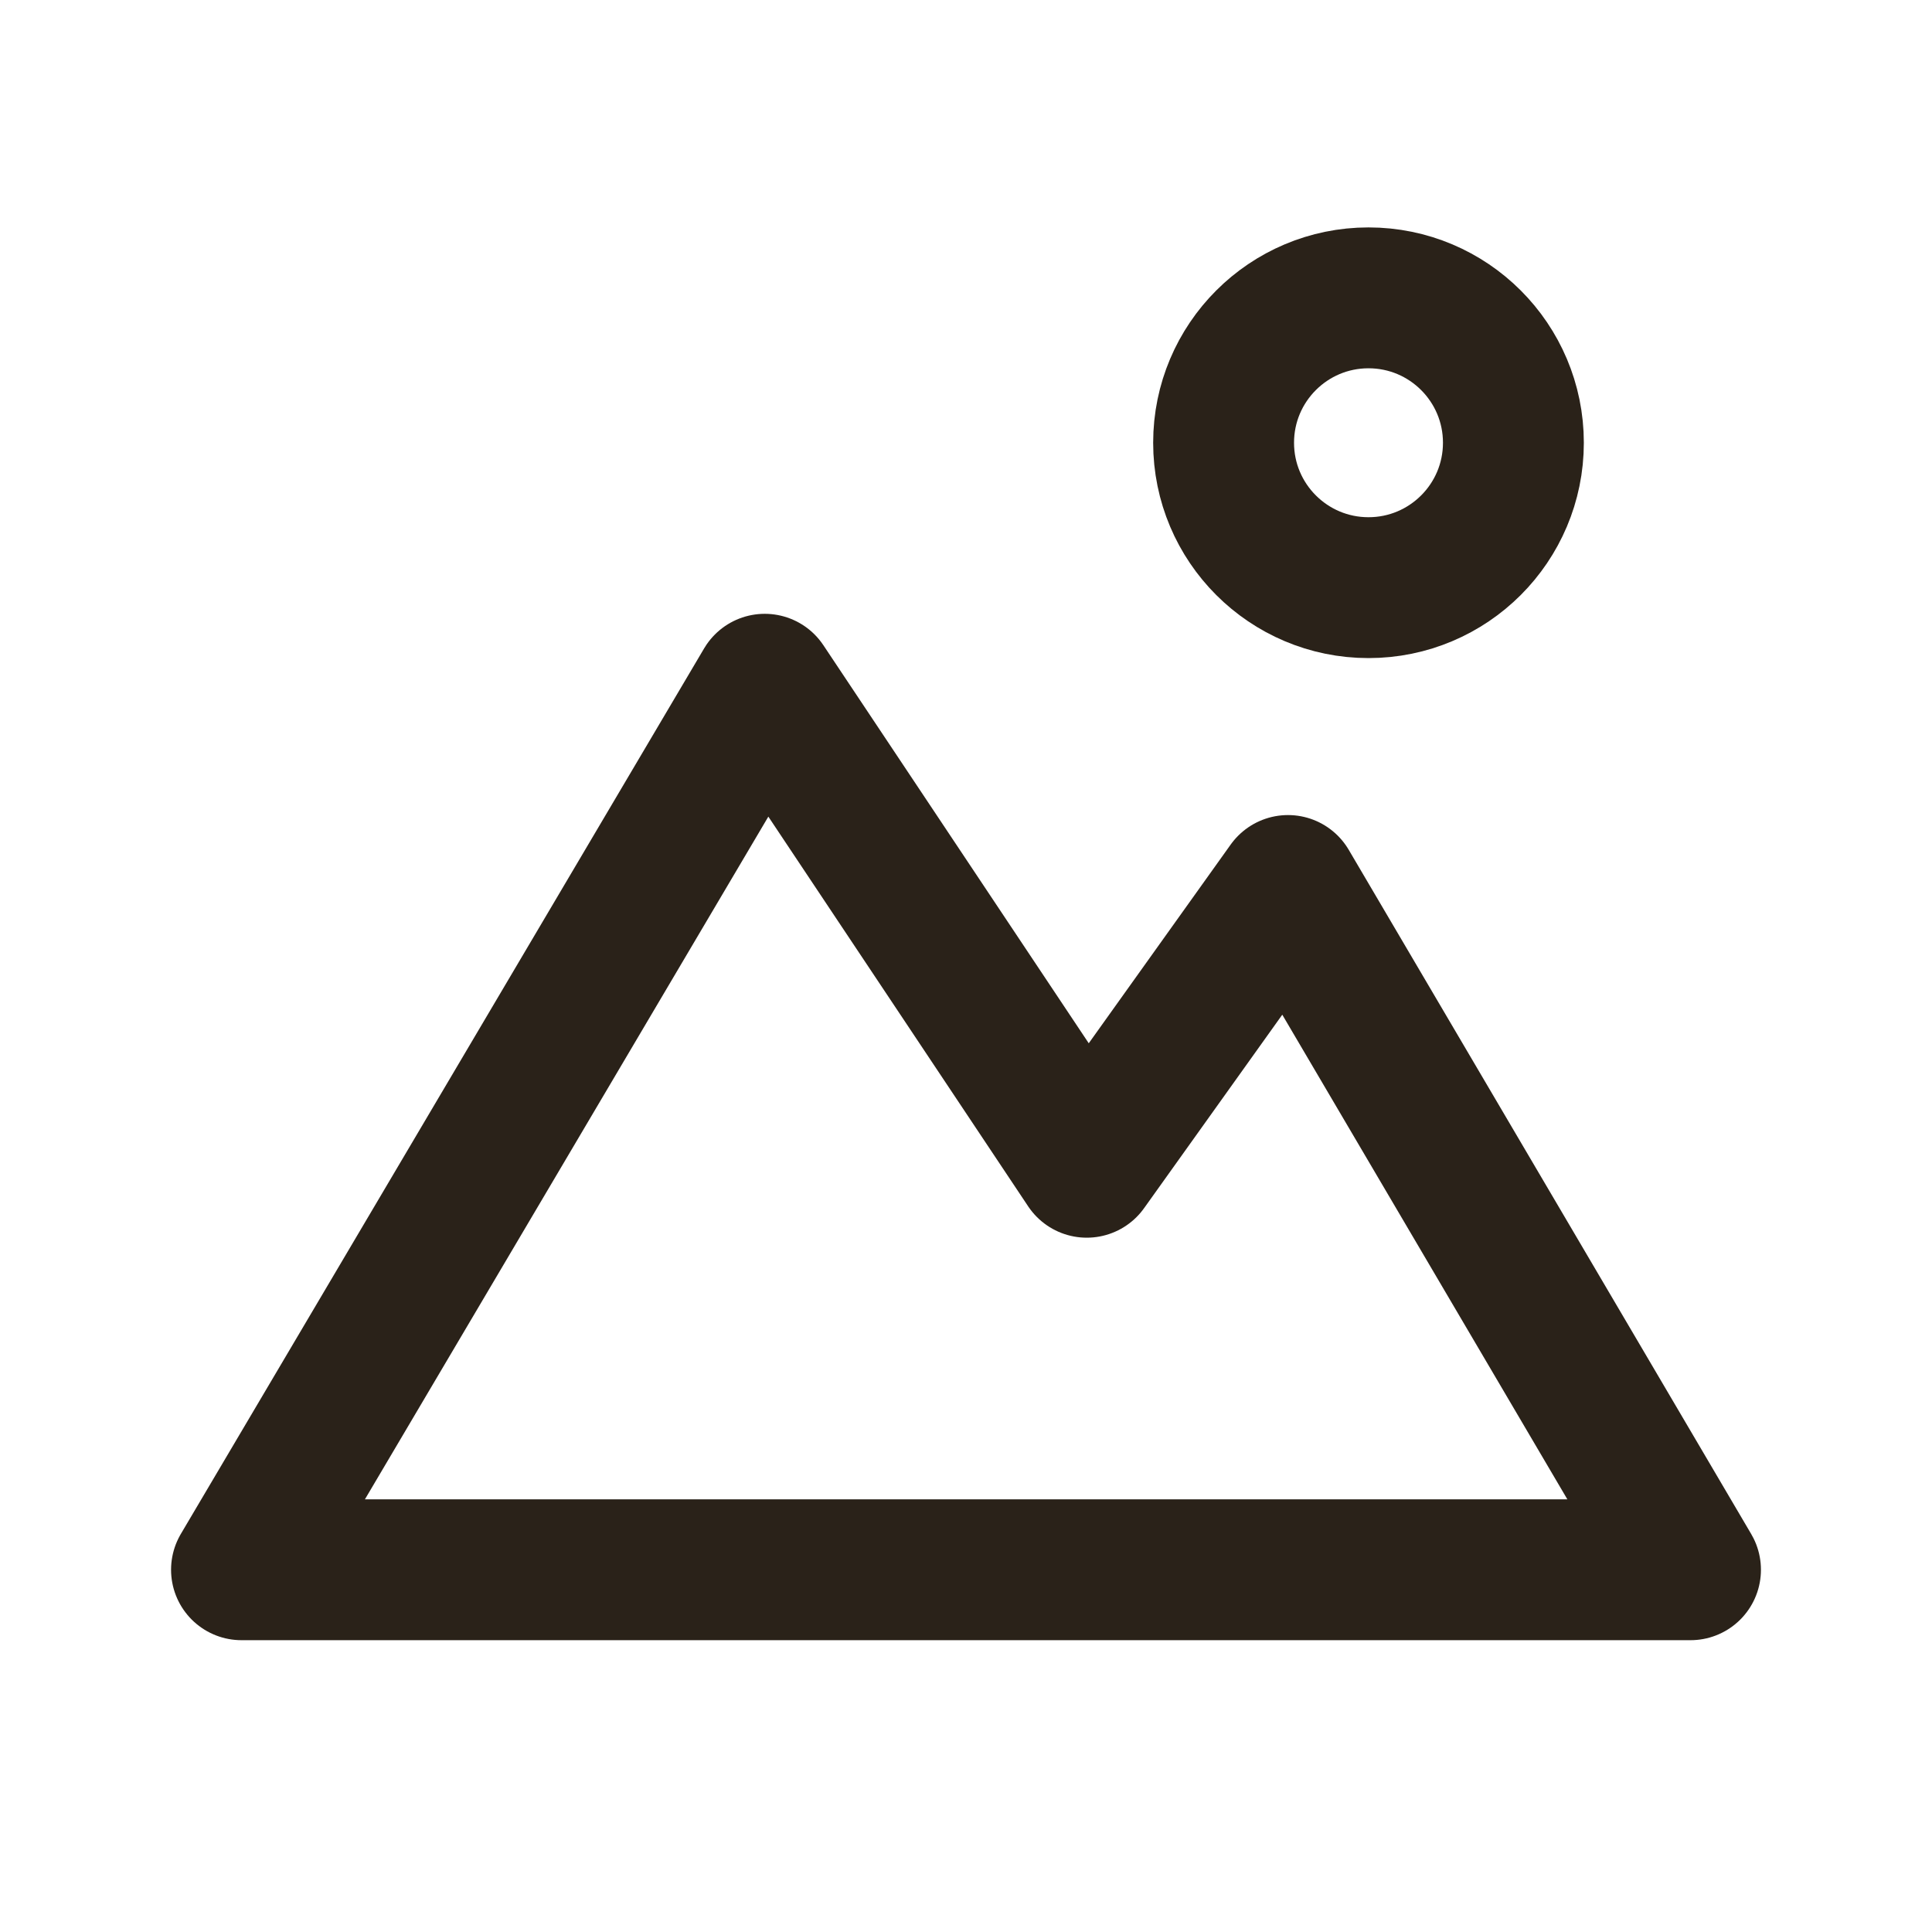
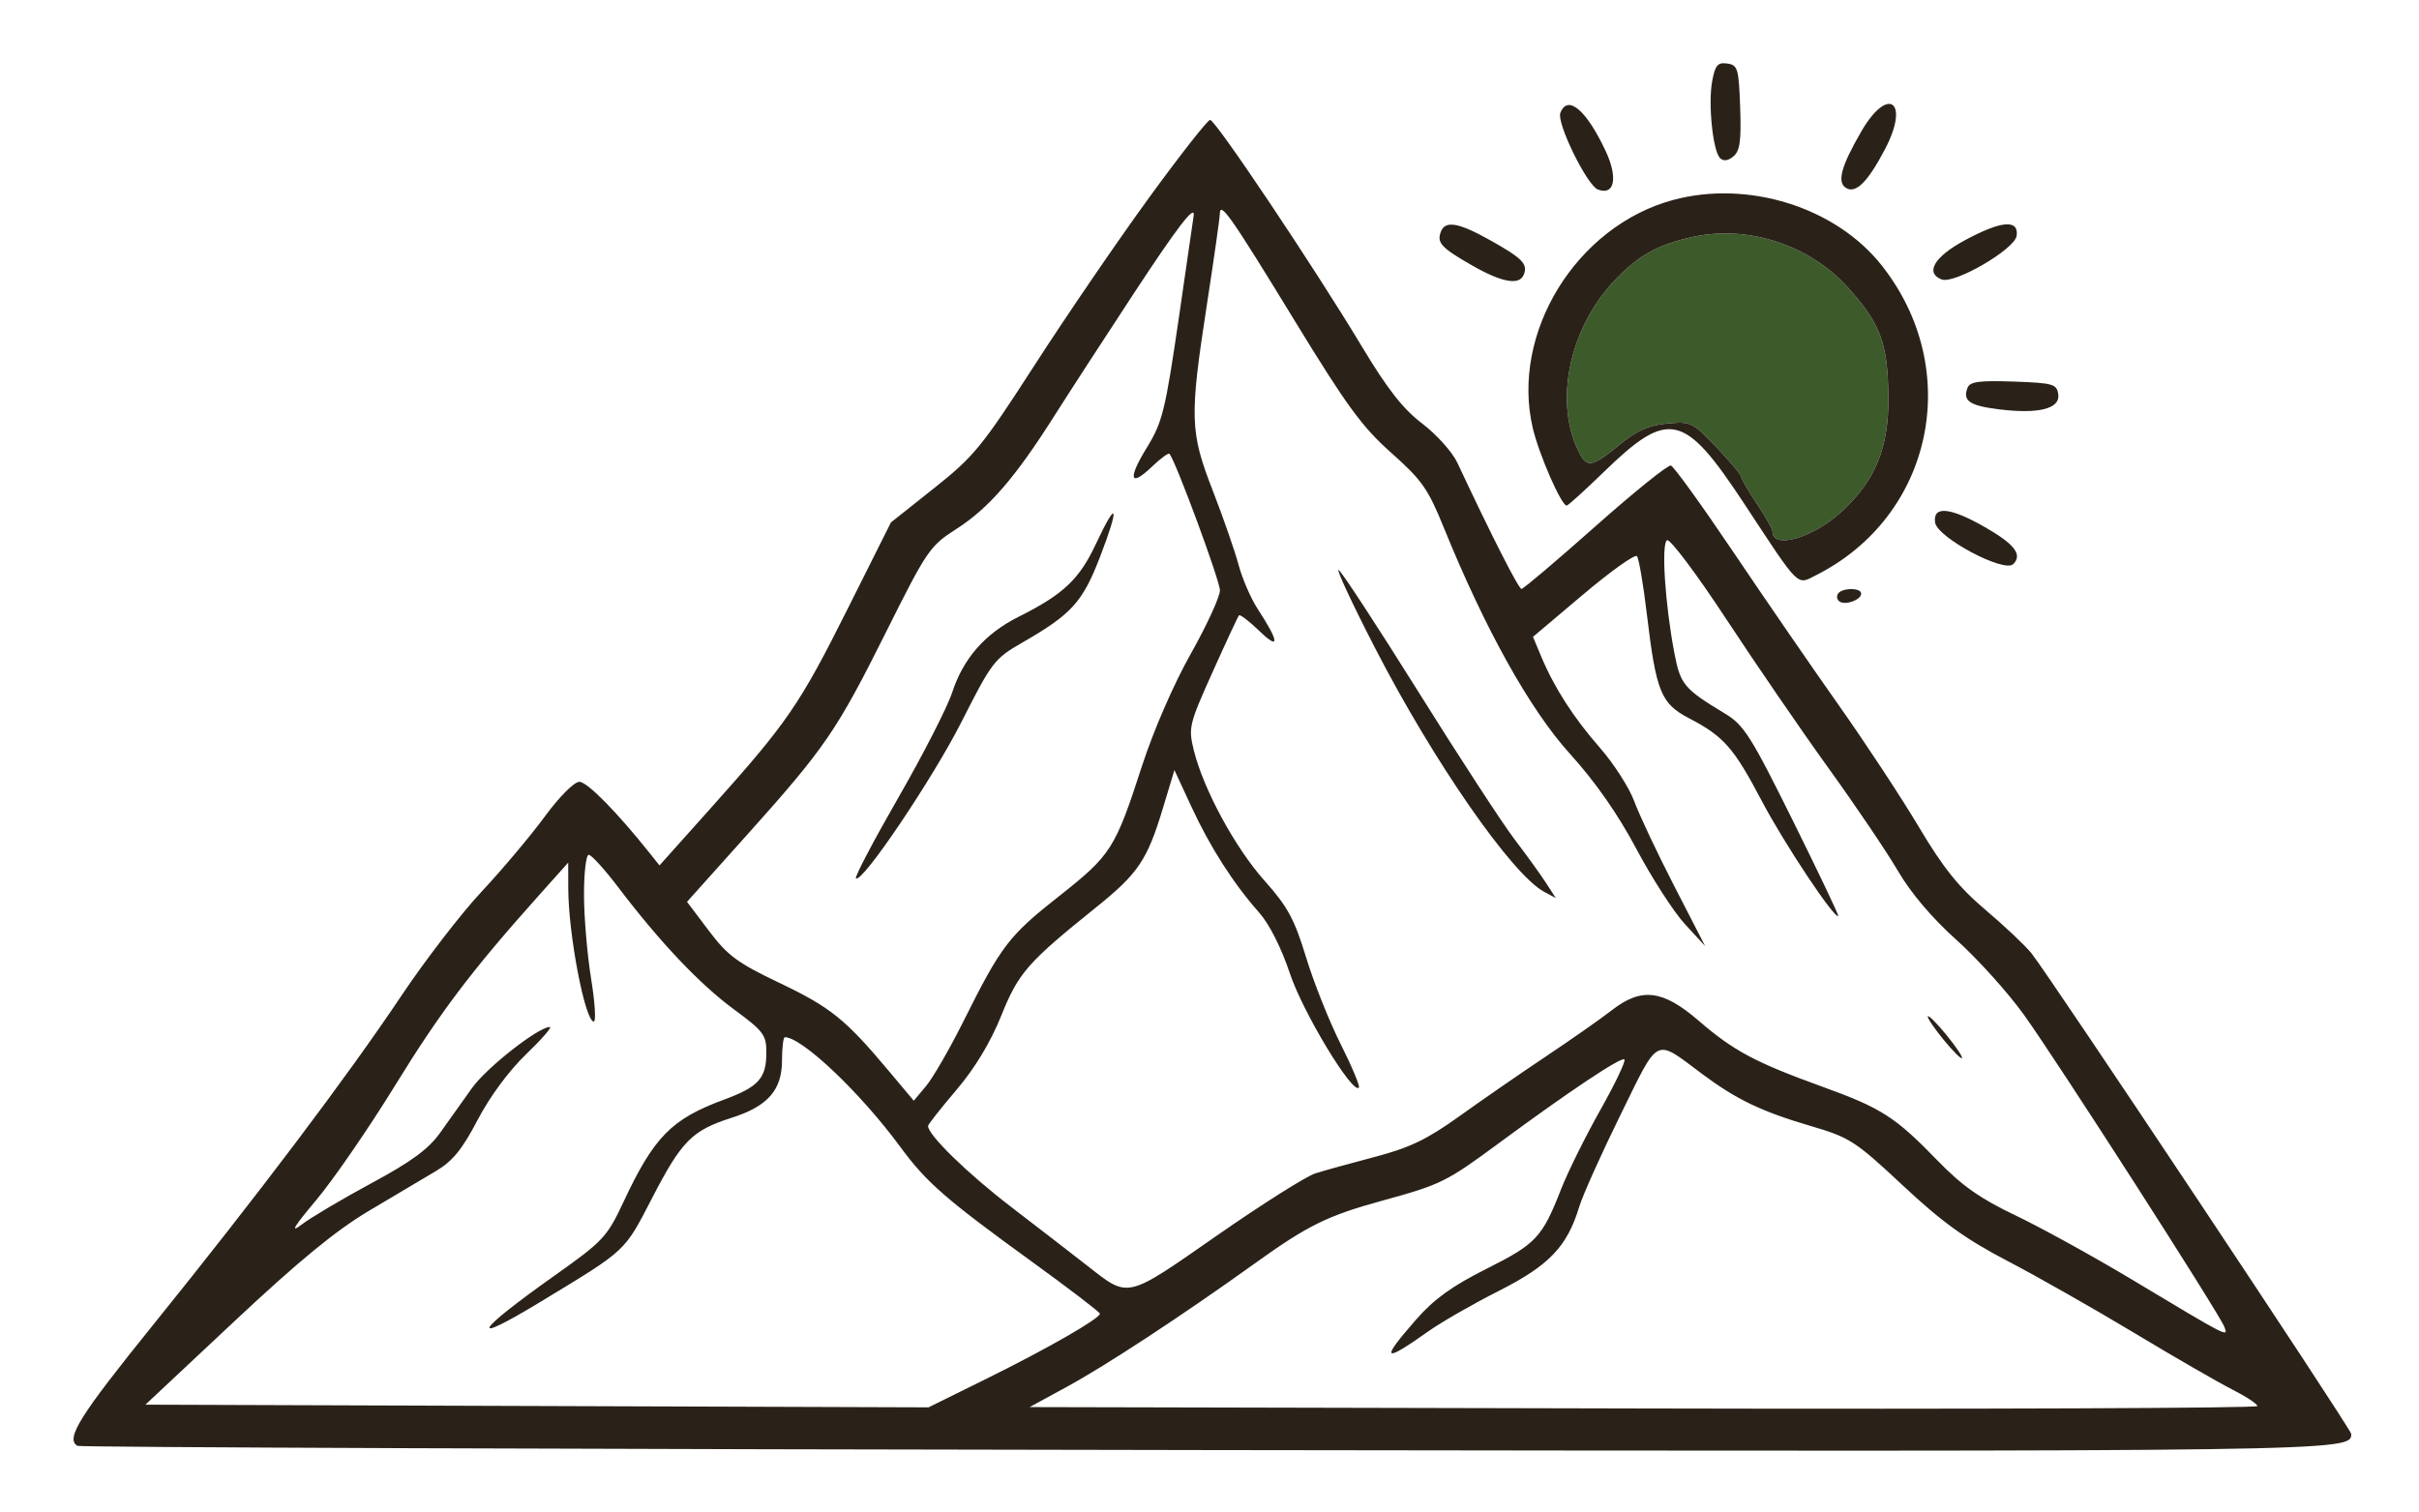
- <svg xmlns="http://www.w3.org/2000/svg" viewBox="0 0 24 24" width="24" height="24" fill="none" stroke="#2a2219" stroke-width="1.75" stroke-linecap="round" stroke-linejoin="round">
-   <path d="M3 19.5 9.5 8.5l4 6 2.5-3.5 5 8.5z" />
-   <circle cx="17" cy="5.5" r="1.8" />
+ <svg xmlns="http://www.w3.org/2000/svg" viewBox="0 0 460 290" width="48" height="30">
+   <path d="M 322.430 45.511 C 315.894 47.010, 312.259 49.041, 307.835 53.668 C 298.872 63.042, 295.939 77.543, 301.068 87.127 C 302.475 89.757, 303.548 89.504, 308.618 85.350 C 311.977 82.597, 314.232 81.592, 317.786 81.261 C 322.350 80.837, 322.651 80.982, 327.250 85.811 C 329.863 88.553, 332 91.115, 332 91.504 C 332 91.892, 333.350 94.210, 335 96.655 C 336.650 99.100, 338 101.501, 338 101.991 C 338 105.397, 345.585 103.273, 351.047 98.338 C 357.716 92.314, 360.348 85.900, 360.216 75.995 C 360.080 65.795, 358.714 62.123, 352.475 55.184 C 345.049 46.924, 333.076 43.070, 322.430 45.511" fill="#3d5a2a" fill-rule="evenodd" />
+   <path d="M 326.429 15.529 C 325.615 19.864, 326.536 28.936, 327.931 30.331 C 328.577 30.977, 329.459 30.864, 330.496 30.004 C 331.747 28.965, 332.016 27.006, 331.788 20.596 C 331.522 13.128, 331.330 12.476, 329.307 12.188 C 327.488 11.929, 326.997 12.500, 326.429 15.529 M 297.296 21.671 C 296.555 23.603, 302.414 35.561, 304.494 36.359 C 307.695 37.588, 308.396 34.117, 305.987 28.973 C 302.285 21.068, 298.687 18.045, 297.296 21.671 M 355.006 25.250 C 351.140 31.938, 350.324 34.964, 352.092 36.057 C 353.968 37.216, 356.274 34.918, 359.592 28.582 C 364.387 19.423, 360.153 16.346, 355.006 25.250 M 218.384 37.956 C 212.398 46.182, 202.550 60.592, 196.500 69.978 C 186.390 85.663, 184.828 87.577, 177.197 93.638 L 168.894 100.233 160.564 116.867 C 151.365 135.233, 149.071 138.577, 134.500 154.863 L 124.500 166.041 122.693 163.770 C 116.347 155.798, 110.638 150, 109.134 150 C 108.133 150, 105.282 152.865, 102.466 156.700 C 99.760 160.386, 94.328 166.842, 90.396 171.047 C 86.463 175.252, 79.515 184.274, 74.955 191.096 C 64.677 206.475, 47.376 229.414, 27.322 254.252 C 13.224 271.714, 10.551 275.986, 12.838 277.400 C 13.299 277.685, 110.611 278.049, 229.088 278.209 C 448.823 278.506, 449 278.503, 449 275.104 C 449 274.203, 391.161 187.256, 387.656 182.887 C 386.470 181.410, 382.499 177.659, 378.831 174.553 C 373.708 170.213, 370.756 166.541, 366.090 158.702 C 362.750 153.091, 355.851 142.599, 350.758 135.388 C 345.666 128.176, 336.550 114.925, 330.500 105.942 C 324.450 96.959, 319.050 89.476, 318.500 89.315 C 317.950 89.153, 311.425 94.412, 304 101.001 C 296.575 107.590, 290.207 112.985, 289.848 112.990 C 289.292 112.999, 284.034 102.654, 277.543 88.782 C 276.586 86.738, 273.562 83.363, 270.824 81.282 C 267.125 78.472, 264.147 74.673, 259.238 66.500 C 250.158 51.383, 231.159 23, 230.119 23 C 229.651 23, 224.370 29.730, 218.384 37.956 M 318.929 38.367 C 300.354 43.376, 287.719 63.925, 292.012 82.144 C 293.210 87.228, 297.487 97, 298.513 97 C 298.777 97, 301.972 94.108, 305.612 90.573 C 318.103 78.446, 321.024 79.105, 332.574 96.652 C 343.364 113.044, 342.576 112.262, 346.371 110.347 C 368.804 99.023, 374.742 70.876, 358.915 50.893 C 350.085 39.744, 333.311 34.490, 318.929 38.367 M 231.979 41.036 C 231.967 41.841, 230.848 49.700, 229.492 58.500 C 226.156 80.156, 226.242 82.850, 230.635 94.150 C 232.634 99.292, 234.856 105.685, 235.572 108.356 C 236.289 111.028, 237.947 114.853, 239.258 116.856 C 243.392 123.179, 243.521 124.885, 239.576 121.068 C 237.626 119.181, 235.861 117.831, 235.654 118.068 C 235.447 118.306, 233.162 123.212, 230.576 128.971 C 226.070 139.007, 225.921 139.631, 226.996 143.971 C 228.851 151.462, 234.927 162.666, 240.553 168.971 C 244.997 173.951, 246.282 176.322, 248.525 183.673 C 249.995 188.494, 252.982 195.986, 255.162 200.322 C 257.342 204.659, 258.911 208.423, 258.647 208.686 C 257.398 209.935, 247.895 194.190, 245.428 186.785 C 243.799 181.891, 241.484 177.302, 239.542 175.111 C 234.604 169.541, 230.134 162.558, 226.544 154.809 L 223.272 147.745 221.045 155.122 C 218.067 164.989, 216.313 167.594, 208.309 174.033 C 195.056 184.694, 193.385 186.603, 190.039 194.903 C 187.979 200.015, 185.001 204.945, 181.456 209.115 C 178.470 212.627, 176.021 215.735, 176.014 216.022 C 175.969 217.717, 183.532 225.100, 191.864 231.494 C 197.164 235.561, 203.750 240.648, 206.500 242.798 C 214.604 249.135, 213.810 249.317, 231.403 237.068 C 240.060 231.040, 248.574 225.661, 250.322 225.116 C 252.070 224.570, 257.247 223.137, 261.826 221.932 C 268.399 220.201, 271.768 218.580, 277.826 214.231 C 282.047 211.201, 289.550 206.014, 294.500 202.705 C 299.450 199.395, 305.140 195.408, 307.144 193.844 C 312.851 189.390, 316.935 189.884, 323.864 195.865 C 330.529 201.618, 334.699 203.841, 347.555 208.495 C 358.905 212.603, 361.519 214.279, 369.643 222.656 C 374.366 227.525, 377.835 229.966, 384.643 233.210 C 389.515 235.531, 399.662 241.128, 407.192 245.649 C 425.598 256.697, 425.453 256.623, 424.670 254.581 C 423.669 251.973, 392.445 203.344, 386.215 194.690 C 383.123 190.395, 377.301 183.935, 373.279 180.334 C 368.658 176.199, 364.535 171.342, 362.082 167.144 C 359.946 163.490, 353.979 154.650, 348.823 147.500 C 343.666 140.350, 334.795 127.418, 329.110 118.761 C 323.424 110.105, 318.317 103.304, 317.760 103.648 C 316.628 104.348, 317.382 115.927, 319.169 125.285 C 320.328 131.352, 320.985 132.137, 328.912 136.929 C 332.507 139.102, 333.875 141.264, 341.885 157.426 C 346.810 167.364, 350.732 175.601, 350.601 175.732 C 349.925 176.408, 340.240 161.843, 335.964 153.721 C 330.556 143.449, 328.650 141.278, 322 137.814 C 316.589 134.996, 315.665 132.721, 313.898 117.872 C 313.219 112.168, 312.360 107.144, 311.990 106.708 C 311.620 106.273, 306.982 109.577, 301.683 114.050 L 292.050 122.184 293.577 125.842 C 296.113 131.915, 299.788 137.641, 304.889 143.470 C 307.551 146.512, 310.516 151.138, 311.479 153.751 C 312.442 156.363, 315.892 163.675, 319.146 170 L 325.063 181.500 321.197 177.307 C 319.070 175.001, 314.893 168.532, 311.915 162.932 C 308.318 156.169, 304.028 150.022, 299.138 144.625 C 291.457 136.149, 282.813 120.636, 274.906 101.138 C 271.928 93.795, 270.706 92.059, 264.877 86.891 C 259.315 81.960, 256.330 77.882, 246.475 61.753 C 234.038 41.397, 232.016 38.507, 231.979 41.036 M 215.500 56.268 C 210 64.641, 203.073 75.318, 200.106 79.996 C 192.658 91.741, 187.617 97.544, 181.423 101.506 C 176.364 104.742, 175.784 105.591, 168.024 121.135 C 158.472 140.270, 156.307 143.429, 141.218 160.263 L 129.779 173.025 133.968 178.573 C 137.576 183.353, 139.458 184.742, 147.548 188.599 C 157.293 193.246, 160.163 195.554, 168.388 205.359 L 173.276 211.186 175.653 208.343 C 176.960 206.779, 180.165 201.225, 182.776 196 C 190.055 181.430, 191.471 179.571, 201.043 172.020 C 211.145 164.052, 211.898 162.872, 217.053 146.954 C 219.245 140.187, 223.112 131.290, 226.396 125.460 C 229.478 119.990, 232 114.500, 232 113.262 C 232 111.428, 223.560 88.571, 222.330 87.073 C 222.137 86.838, 220.639 87.930, 219 89.500 C 214.706 93.614, 214.256 91.930, 218.015 85.820 C 220.964 81.029, 221.528 78.735, 224.113 61.020 C 225.681 50.284, 226.971 41.388, 226.981 41.250 C 227.127 39.289, 223.758 43.696, 215.500 56.268 M 274.380 44.452 C 273.564 46.579, 274.456 47.542, 280.393 50.939 C 286.139 54.227, 289.477 54.806, 290.300 52.659 C 291.076 50.639, 290.026 49.566, 283.919 46.135 C 277.789 42.692, 275.229 42.240, 274.380 44.452 M 374.750 46.173 C 369.003 49.291, 367.217 52.378, 370.443 53.616 C 372.892 54.556, 384.453 47.829, 384.820 45.250 C 385.279 42.015, 381.832 42.331, 374.750 46.173 M 322.430 45.511 C 315.894 47.010, 312.259 49.041, 307.835 53.668 C 298.872 63.042, 295.939 77.543, 301.068 87.127 C 302.475 89.757, 303.548 89.504, 308.618 85.350 C 311.977 82.597, 314.232 81.592, 317.786 81.261 C 322.350 80.837, 322.651 80.982, 327.250 85.811 C 329.863 88.553, 332 91.115, 332 91.504 C 332 91.892, 333.350 94.210, 335 96.655 C 336.650 99.100, 338 101.501, 338 101.991 C 338 105.397, 345.585 103.273, 351.047 98.338 C 357.716 92.314, 360.348 85.900, 360.216 75.995 C 360.080 65.795, 358.714 62.123, 352.475 55.184 C 345.049 46.924, 333.076 43.070, 322.430 45.511 M 375.396 74.411 C 374.438 76.906, 375.787 77.829, 381.412 78.532 C 389.012 79.482, 393.202 78.425, 392.807 75.658 C 392.525 73.674, 391.833 73.477, 384.234 73.209 C 377.638 72.977, 375.853 73.220, 375.396 74.411 M 208.236 104.309 C 205.039 111.141, 201.976 114.036, 193.410 118.324 C 186.952 121.556, 182.788 126.295, 180.643 132.853 C 179.715 135.691, 175.071 144.766, 170.324 153.020 C 165.578 161.274, 161.913 168.246, 162.180 168.513 C 163.288 169.621, 176.932 149.379, 182.500 138.367 C 188.208 127.077, 188.767 126.346, 194 123.340 C 203.568 117.842, 205.636 115.567, 209.003 106.836 C 212.790 97.017, 212.341 95.538, 208.236 104.309 M 369.180 100.250 C 369.590 103.134, 382.433 109.967, 384.173 108.227 C 385.987 106.413, 384.434 104.395, 378.705 101.117 C 372.042 97.305, 368.719 97.002, 369.180 100.250 M 261.785 124.390 C 272.997 146.152, 288.015 167.797, 294.200 171.107 L 296.425 172.298 294.551 169.399 C 293.520 167.805, 290.791 164.025, 288.487 161 C 286.183 157.975, 277.905 145.273, 270.093 132.774 C 262.280 120.275, 255.395 109.744, 254.794 109.373 C 254.193 109.001, 257.339 115.759, 261.785 124.390 M 350.543 113.931 C 350.226 114.443, 350.384 115.119, 350.893 115.434 C 352.076 116.165, 355 115.067, 355 113.893 C 355 112.710, 351.278 112.741, 350.543 113.931 M 110.020 171.750 C 110.031 176.012, 110.644 183.213, 111.381 187.750 C 112.119 192.287, 112.353 196, 111.900 196 C 110.232 196, 107.024 179.299, 107.003 170.500 L 106.991 165.500 101.246 171.926 C 88.434 186.256, 82.439 194.189, 73.747 208.315 C 68.733 216.464, 61.943 226.333, 58.656 230.247 C 54.312 235.421, 53.554 236.699, 55.877 234.931 C 57.634 233.594, 63.658 230.025, 69.264 227 C 76.985 222.833, 80.189 220.472, 82.478 217.262 C 84.140 214.931, 86.863 211.106, 88.529 208.762 C 91.295 204.868, 101.173 197.104, 103.452 197.031 C 103.975 197.014, 101.942 199.363, 98.934 202.250 C 95.624 205.427, 91.947 210.406, 89.621 214.858 C 86.665 220.517, 84.822 222.781, 81.639 224.668 C 79.363 226.017, 73.569 229.456, 68.764 232.311 C 62.460 236.055, 55.276 241.955, 42.961 253.500 L 25.894 269.500 101.001 269.756 L 176.108 270.013 187.261 264.503 C 198.967 258.720, 209.017 252.951, 208.975 252.039 C 208.961 251.742, 203.051 247.225, 195.841 242 C 179.362 230.058, 175.687 226.847, 170.659 220 C 163.088 209.689, 151.834 199, 148.550 199 C 148.247 199, 148 201, 148 203.444 C 148 209.148, 145.270 212.253, 138.307 214.470 C 130.768 216.870, 128.757 218.895, 123.140 229.749 C 117.699 240.261, 118.349 239.655, 101.777 249.708 C 87.541 258.345, 88.908 255.700, 104.334 244.763 C 113.717 238.110, 114.436 237.343, 117.589 230.614 C 123.462 218.081, 126.795 214.694, 136.947 210.947 C 143.529 208.517, 145 206.869, 145 201.926 C 145 198.555, 144.457 197.835, 138.750 193.633 C 132.203 188.814, 124.592 180.778, 116.601 170.250 C 113.992 166.813, 111.439 164, 110.928 164 C 110.418 164, 110.009 167.488, 110.020 171.750 M 367.942 195.500 C 368.514 196.600, 370.386 199.075, 372.101 201 C 373.816 202.925, 374.751 203.600, 374.179 202.500 C 373.607 201.400, 371.736 198.925, 370.021 197 C 368.306 195.075, 367.370 194.400, 367.942 195.500 M 308.822 213.922 C 305.150 221.390, 301.599 229.300, 300.931 231.500 C 298.603 239.176, 295.171 242.772, 285.500 247.669 C 280.550 250.175, 274.475 253.661, 272 255.415 C 263.240 261.623, 262.690 261.106, 269.623 253.181 C 273.060 249.252, 276.516 246.756, 283.098 243.451 C 292.669 238.644, 293.800 237.440, 297.415 228.216 C 298.728 224.865, 302.127 218.001, 304.968 212.961 C 307.808 207.922, 309.889 203.556, 309.591 203.258 C 309.020 202.687, 298.855 209.467, 285.578 219.275 C 275.508 226.714, 274.369 227.280, 263.460 230.268 C 252.578 233.249, 248.932 235.041, 238.500 242.535 C 224.920 252.290, 210.154 261.983, 202.661 266.063 L 195.500 269.963 313.250 270.231 C 378.013 270.379, 431 270.170, 431 269.767 C 431 269.364, 428.818 267.928, 426.151 266.576 C 423.484 265.225, 415.046 260.352, 407.401 255.749 C 399.755 251.145, 388.818 244.933, 383.095 241.944 C 374.987 237.710, 370.548 234.508, 362.992 227.444 C 353.881 218.926, 352.818 218.239, 345.398 216.057 C 335.875 213.256, 331.113 210.976, 324.500 206.051 C 315.241 199.154, 316.362 198.591, 308.822 213.922" fill="#2a2219" fill-rule="evenodd" />
</svg>
